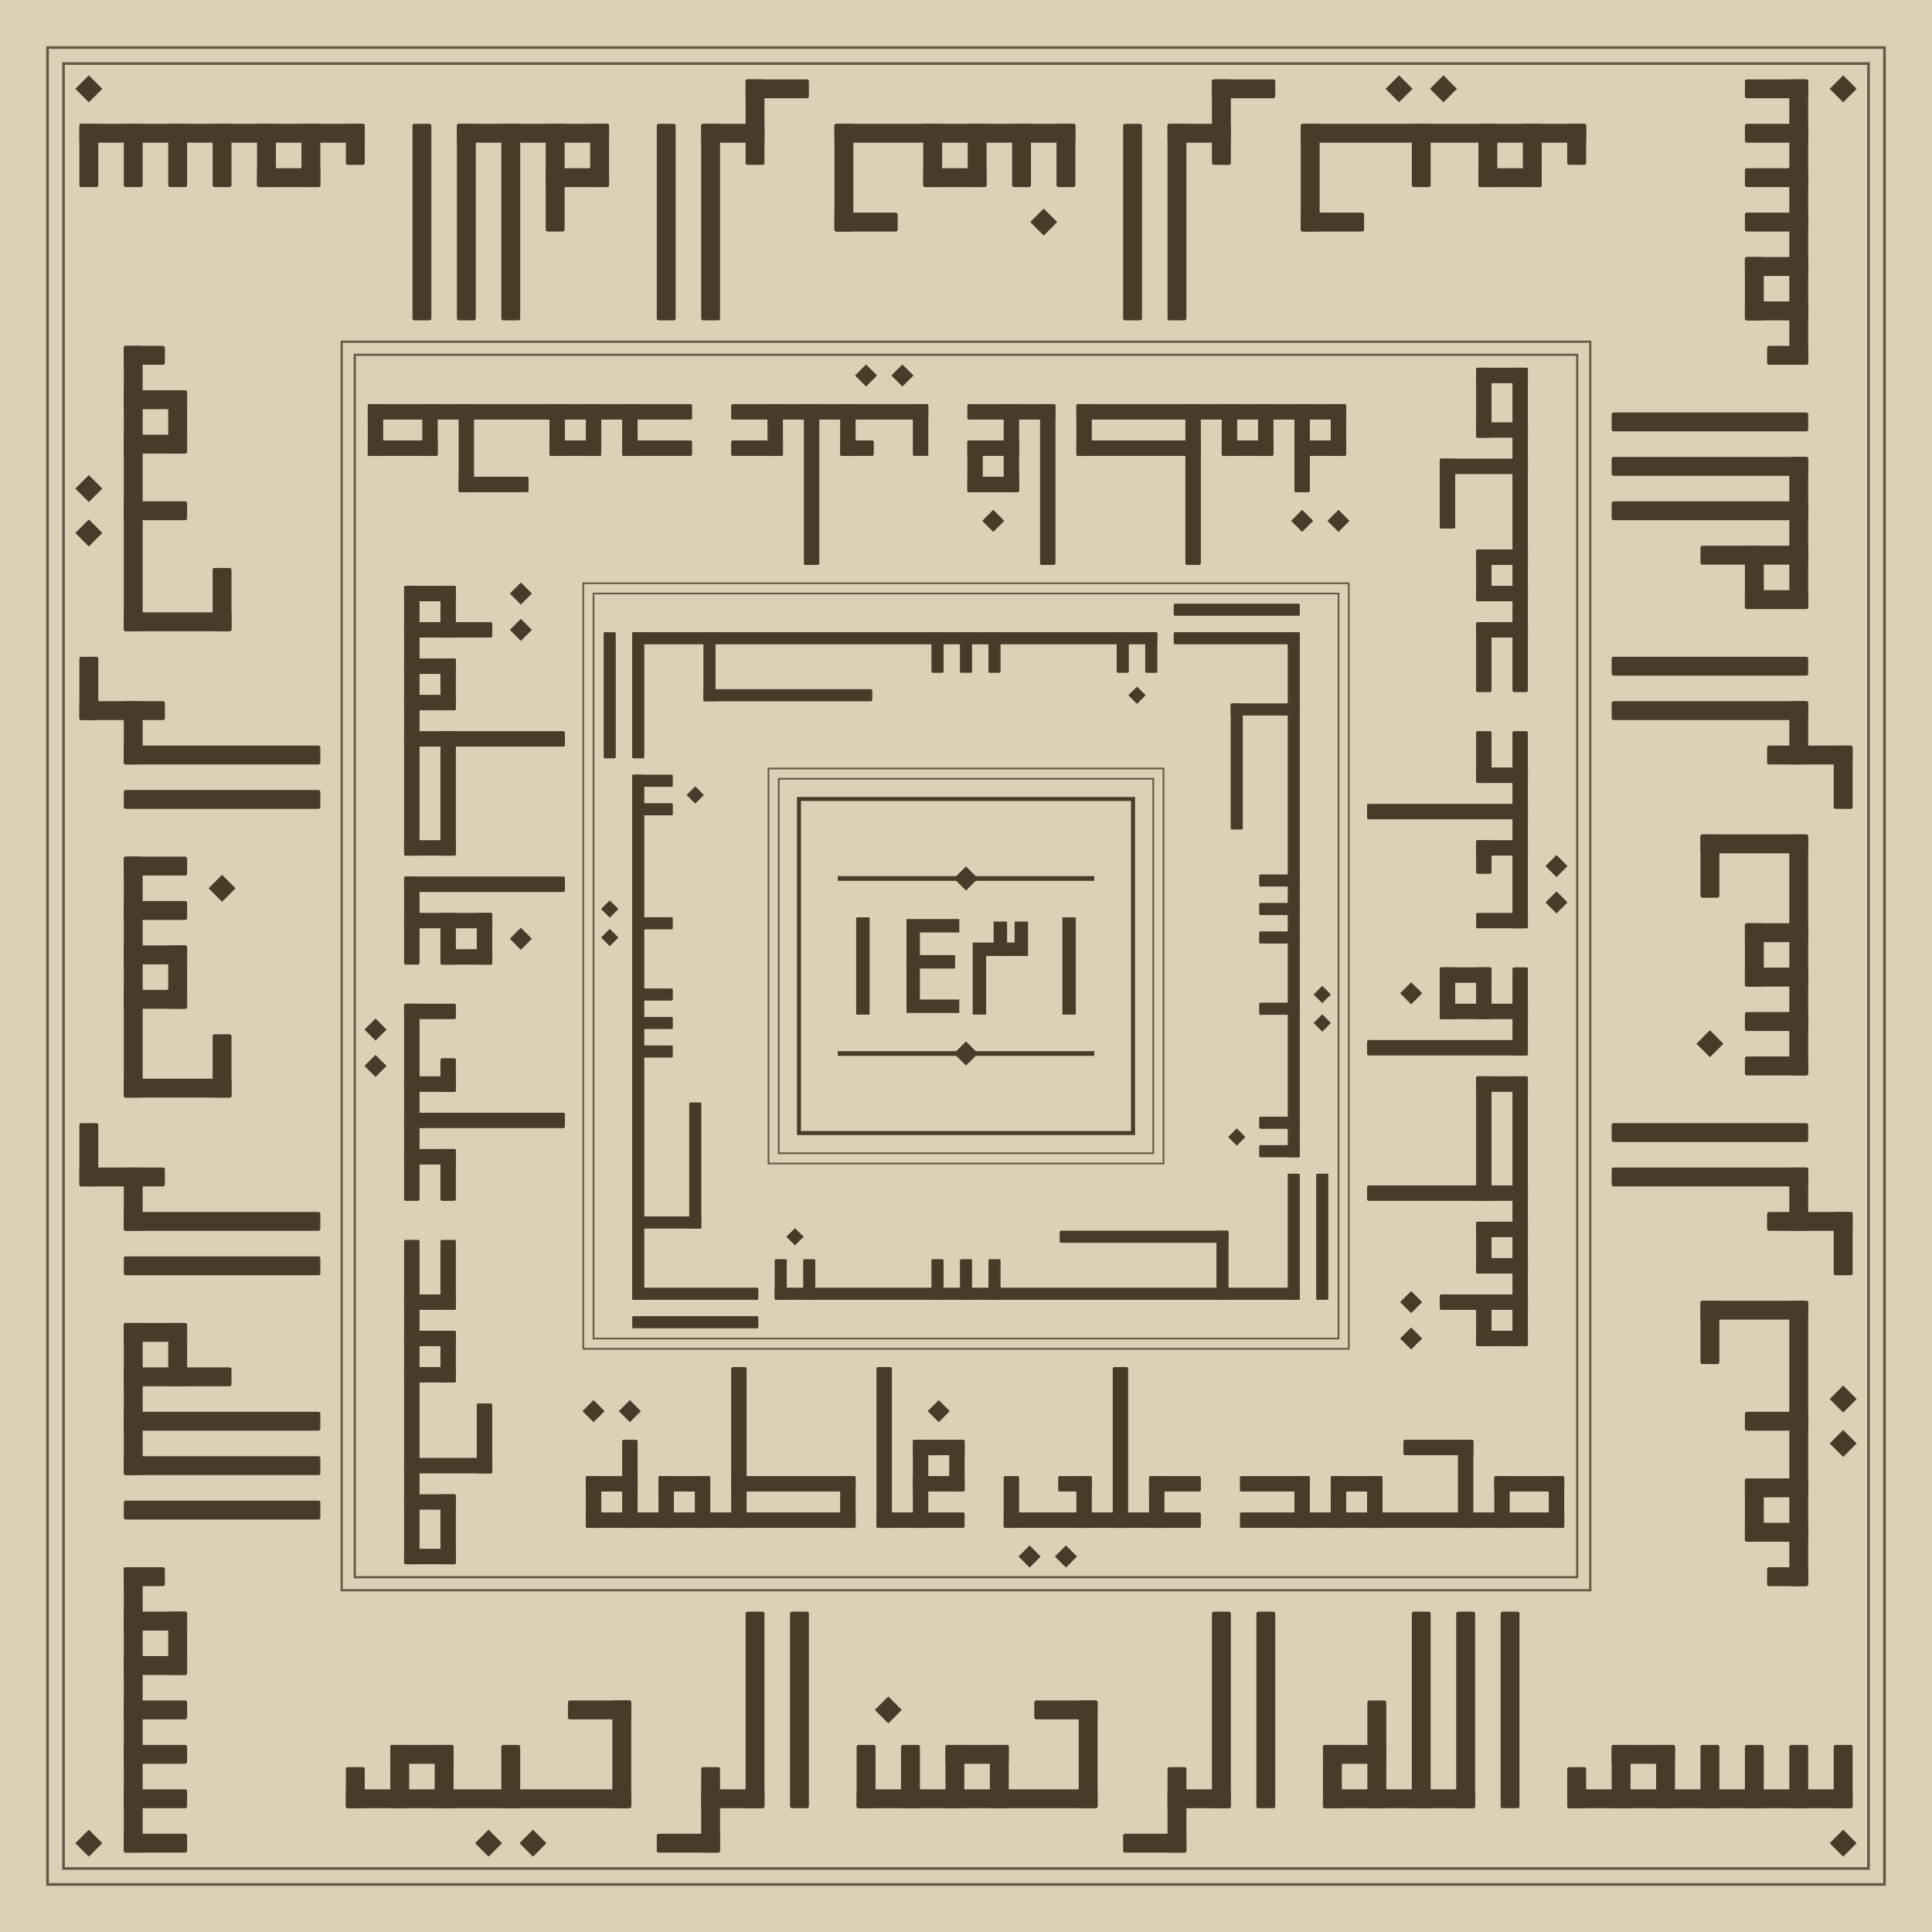
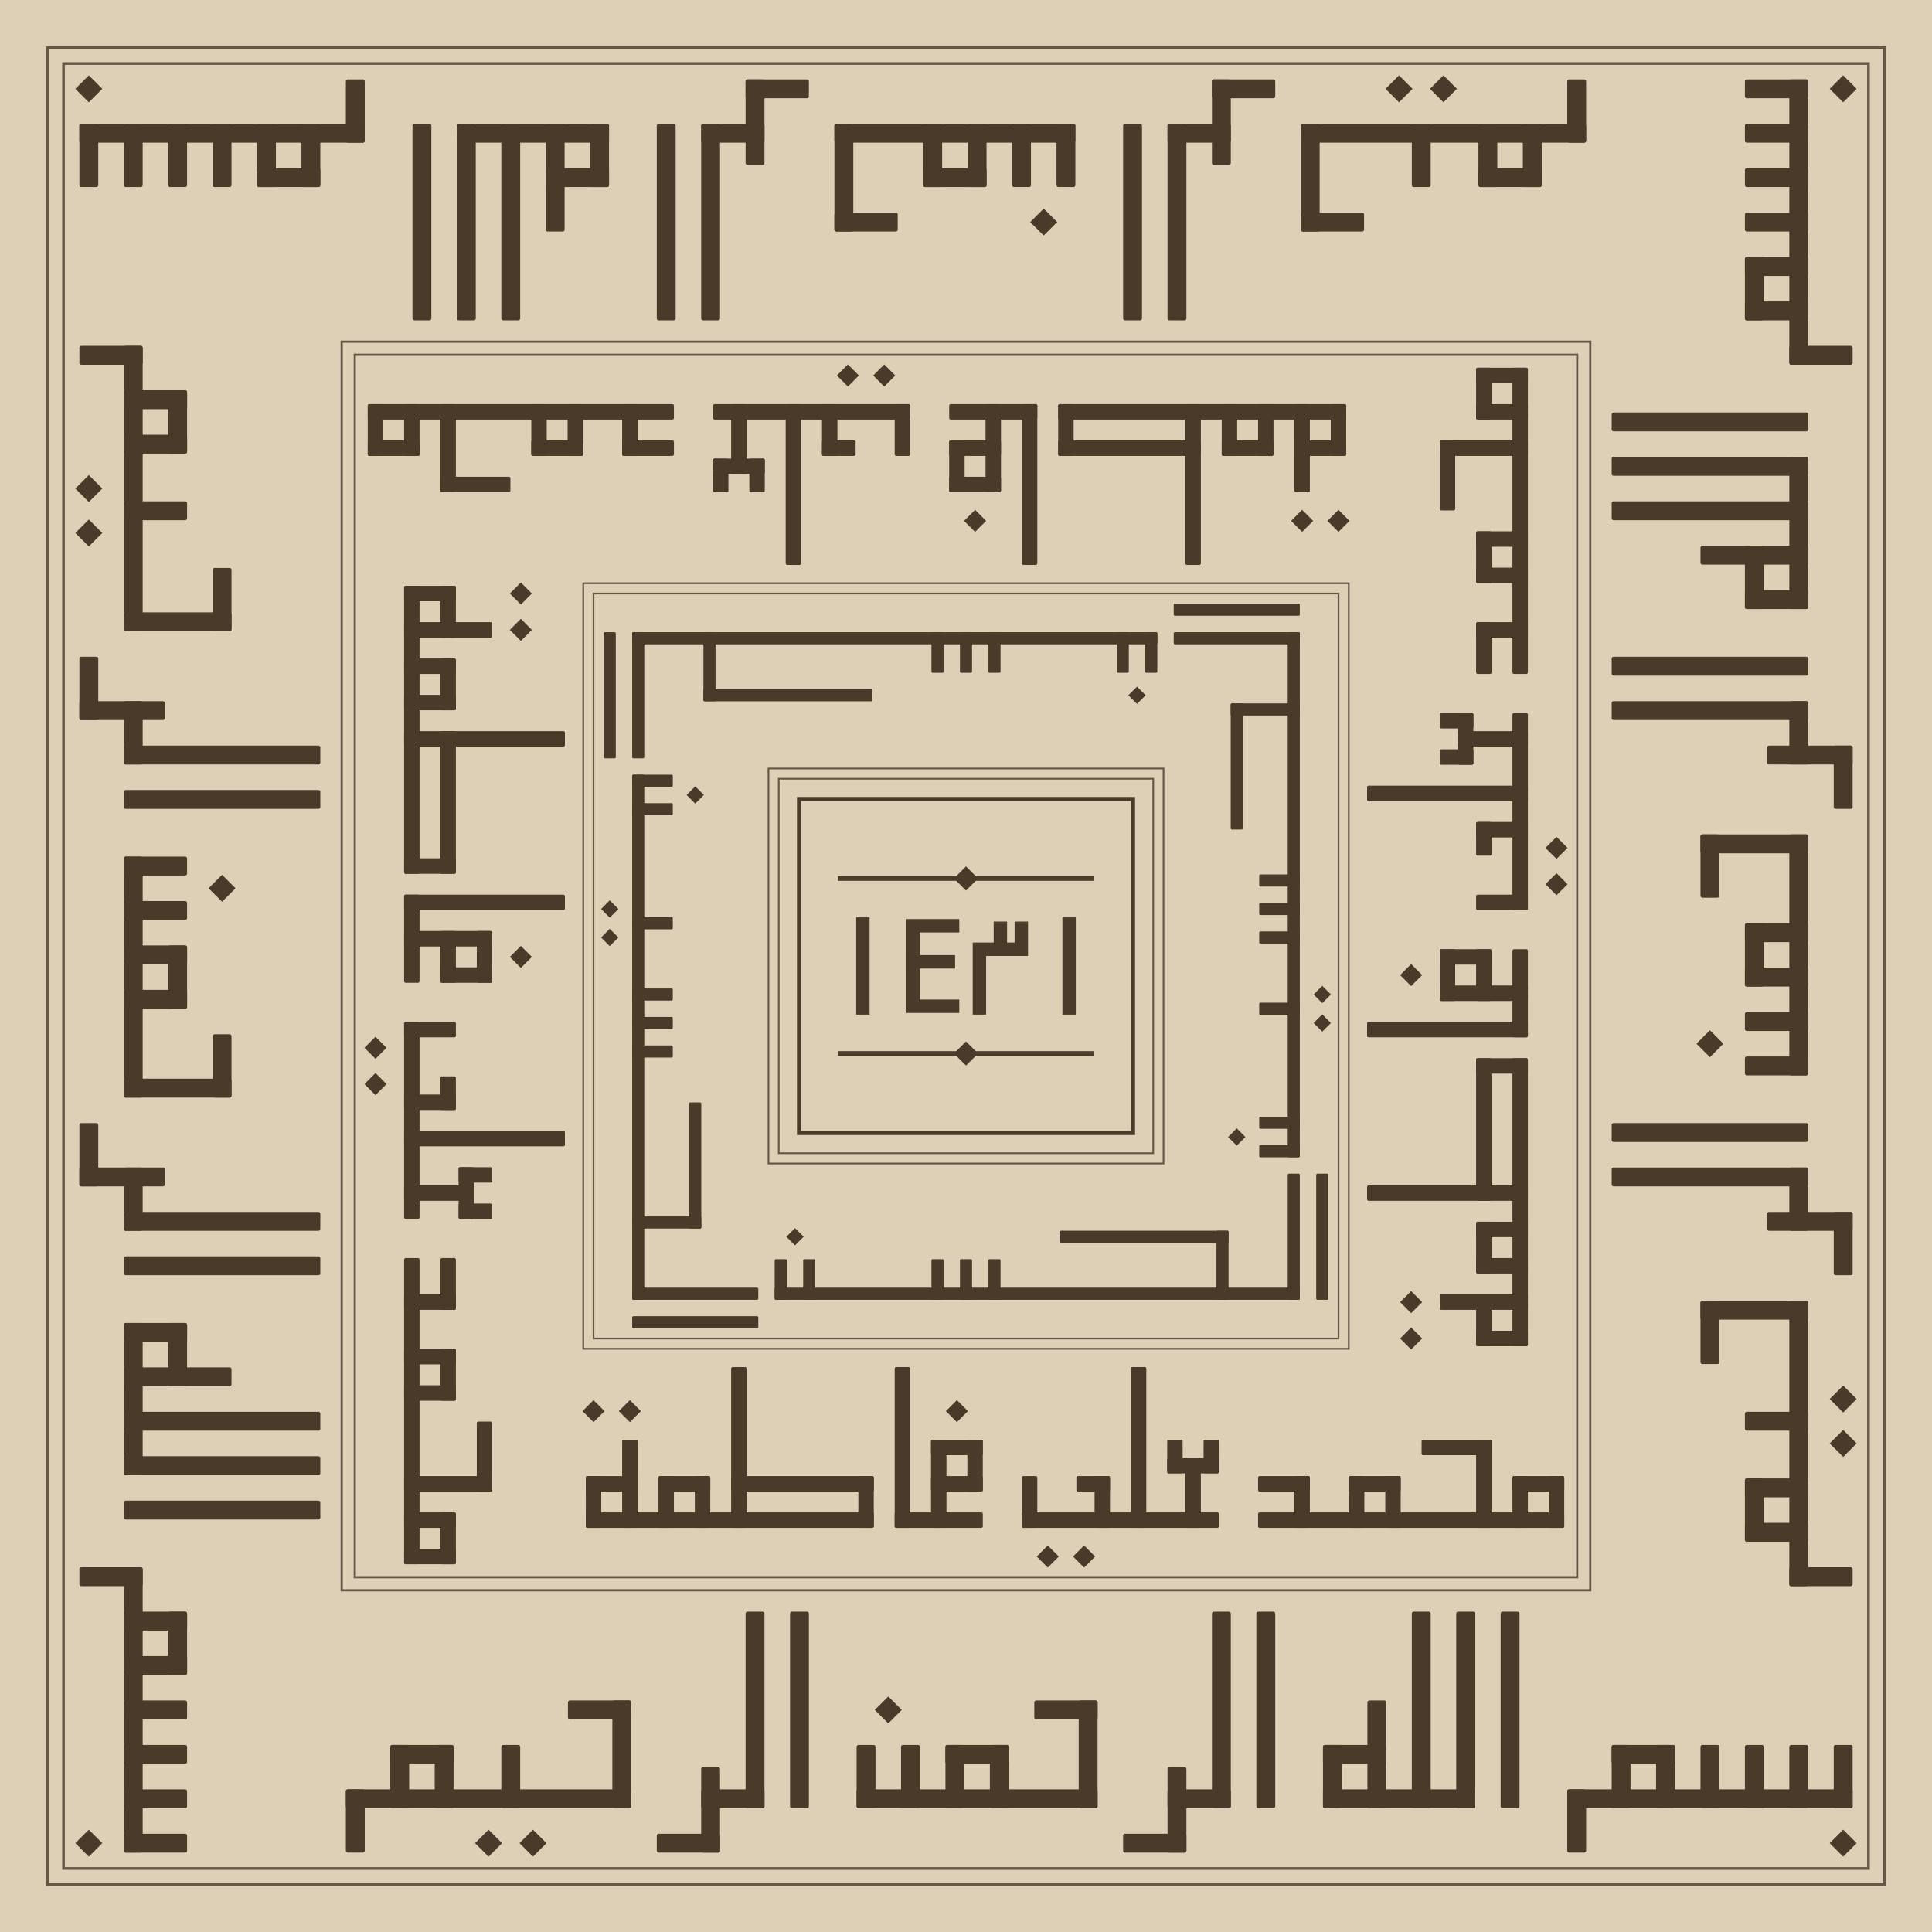
<svg xmlns="http://www.w3.org/2000/svg" viewBox="0 0 870 870" width="870" height="870" role="img" aria-label="Kufic rendering of بسم الله الرحمن الرحيم محمد علي فاطمة الحسن الحسين">
  <rect width="870" height="870" fill="#DDD0B6" />
  <rect x="359.79" y="359.79" width="150.43" height="150.43" fill="none" stroke="#4A3A2A" stroke-width="1.8" />
  <polyline points="388.57,416.13 388.57,453.87" fill="none" stroke="#4A3A2A" stroke-width="6.04" stroke-linejoin="miter" stroke-linecap="square" />
  <polyline points="428.96,416.88 411.22,416.88 411.22,433.11 427.07,433.11" fill="none" stroke="#4A3A2A" stroke-width="6.04" stroke-linejoin="miter" stroke-linecap="square" />
  <polyline points="411.22,433.11 411.22,453.12 428.96,453.12" fill="none" stroke="#4A3A2A" stroke-width="6.04" stroke-linejoin="miter" stroke-linecap="square" />
  <polyline points="441.04,453.87 441.04,427.45 450.48,427.45 450.48,418.01" fill="none" stroke="#4A3A2A" stroke-width="6.04" stroke-linejoin="miter" stroke-linecap="square" />
  <polyline points="450.48,427.45 459.91,427.45 459.91,418.01" fill="none" stroke="#4A3A2A" stroke-width="6.04" stroke-linejoin="miter" stroke-linecap="square" />
  <polyline points="481.43,416.13 481.43,453.87" fill="none" stroke="#4A3A2A" stroke-width="6.04" stroke-linejoin="miter" stroke-linecap="square" />
  <line x1="377.25" y1="395.59" x2="492.75" y2="395.59" stroke="#4A3A2A" stroke-width="2.11" />
  <path fill="#4A3A2A" d="M435 390.16L440.44 395.59L435 401.03L429.56 395.59Z" />
  <line x1="377.25" y1="474.41" x2="492.75" y2="474.41" stroke="#4A3A2A" stroke-width="2.11" />
  <path fill="#4A3A2A" d="M435 468.97L440.44 474.41L435 479.84L429.56 474.41Z" />
  <g fill="#4A3A2A">
    <rect x="335.75" y="35.75" width="28.5" height="8.5" rx="0.85" />
    <rect x="545.75" y="35.75" width="28.5" height="8.5" rx="0.85" />
    <rect x="785.75" y="35.75" width="28.5" height="8.5" rx="0.85" />
    <rect x="35.75" y="55.75" width="128.5" height="8.5" rx="0.85" />
    <rect x="205.75" y="55.75" width="68.5" height="8.5" rx="0.85" />
    <rect x="315.75" y="55.75" width="28.5" height="8.5" rx="0.85" />
    <rect x="375.75" y="55.75" width="108.5" height="8.5" rx="0.85" />
    <rect x="525.75" y="55.75" width="28.5" height="8.5" rx="0.85" />
    <rect x="585.75" y="55.75" width="128.5" height="8.5" rx="0.85" />
    <rect x="785.75" y="55.75" width="28.5" height="8.5" rx="0.85" />
    <rect x="115.75" y="75.75" width="28.5" height="8.5" rx="0.85" />
    <rect x="245.75" y="75.75" width="28.5" height="8.5" rx="0.85" />
    <rect x="415.75" y="75.75" width="28.5" height="8.5" rx="0.85" />
    <rect x="665.75" y="75.75" width="28.5" height="8.5" rx="0.85" />
    <rect x="785.75" y="75.75" width="28.5" height="8.5" rx="0.85" />
    <rect x="375.75" y="95.75" width="28.5" height="8.5" rx="0.85" />
    <rect x="585.75" y="95.75" width="28.5" height="8.5" rx="0.85" />
    <rect x="785.75" y="95.75" width="28.5" height="8.5" rx="0.85" />
    <rect x="785.75" y="115.75" width="28.5" height="8.5" rx="0.85" />
    <rect x="785.75" y="135.75" width="28.5" height="8.5" rx="0.85" />
-     <rect x="55.75" y="155.75" width="18.5" height="8.5" rx="0.85" />
-     <rect x="795.75" y="155.75" width="18.5" height="8.5" rx="0.85" />
+     <rect x="35.75" y="155.75" width="28.5" height="8.5" rx="0.85" />
+     <rect x="805.75" y="155.75" width="28.5" height="8.5" rx="0.85" />
    <rect x="55.75" y="175.75" width="28.5" height="8.5" rx="0.85" />
    <rect x="725.75" y="185.75" width="88.5" height="8.5" rx="0.85" />
    <rect x="55.75" y="195.75" width="28.5" height="8.5" rx="0.85" />
    <rect x="725.75" y="205.75" width="88.5" height="8.5" rx="0.85" />
    <rect x="55.75" y="225.75" width="28.5" height="8.5" rx="0.85" />
    <rect x="725.75" y="225.75" width="88.5" height="8.5" rx="0.85" />
    <rect x="765.75" y="245.75" width="48.5" height="8.5" rx="0.85" />
    <rect x="785.75" y="265.75" width="28.5" height="8.5" rx="0.85" />
    <rect x="55.75" y="275.75" width="48.5" height="8.5" rx="0.85" />
    <rect x="725.75" y="295.75" width="88.5" height="8.5" rx="0.85" />
    <rect x="35.75" y="315.75" width="38.5" height="8.5" rx="0.85" />
    <rect x="725.75" y="315.75" width="88.5" height="8.5" rx="0.85" />
    <rect x="55.75" y="335.75" width="88.5" height="8.5" rx="0.85" />
    <rect x="795.75" y="335.75" width="38.5" height="8.5" rx="0.85" />
    <rect x="55.75" y="355.75" width="88.5" height="8.5" rx="0.85" />
    <rect x="765.75" y="375.75" width="48.5" height="8.5" rx="0.85" />
    <rect x="55.75" y="385.75" width="28.5" height="8.5" rx="0.85" />
    <rect x="55.75" y="405.75" width="28.5" height="8.5" rx="0.85" />
    <rect x="785.75" y="415.75" width="28.5" height="8.5" rx="0.85" />
    <rect x="55.75" y="425.75" width="28.5" height="8.5" rx="0.85" />
    <rect x="785.75" y="435.75" width="28.5" height="8.5" rx="0.85" />
    <rect x="55.75" y="445.75" width="28.5" height="8.5" rx="0.85" />
    <rect x="785.75" y="455.75" width="28.5" height="8.5" rx="0.85" />
    <rect x="785.75" y="475.75" width="28.5" height="8.5" rx="0.85" />
    <rect x="55.75" y="485.75" width="48.5" height="8.5" rx="0.85" />
    <rect x="725.75" y="505.75" width="88.5" height="8.5" rx="0.85" />
    <rect x="35.75" y="525.75" width="38.5" height="8.5" rx="0.85" />
    <rect x="725.75" y="525.75" width="88.5" height="8.5" rx="0.85" />
    <rect x="55.75" y="545.75" width="88.5" height="8.5" rx="0.85" />
    <rect x="795.75" y="545.75" width="38.5" height="8.5" rx="0.85" />
    <rect x="55.75" y="565.75" width="88.5" height="8.5" rx="0.85" />
    <rect x="765.75" y="585.75" width="48.5" height="8.5" rx="0.85" />
    <rect x="55.75" y="595.75" width="28.5" height="8.5" rx="0.85" />
    <rect x="55.75" y="615.75" width="48.5" height="8.5" rx="0.85" />
    <rect x="55.75" y="635.75" width="88.5" height="8.5" rx="0.85" />
    <rect x="785.75" y="635.75" width="28.5" height="8.5" rx="0.85" />
    <rect x="55.75" y="655.75" width="88.5" height="8.5" rx="0.85" />
    <rect x="785.75" y="665.75" width="28.5" height="8.5" rx="0.85" />
    <rect x="55.75" y="675.75" width="88.5" height="8.5" rx="0.85" />
    <rect x="785.75" y="685.75" width="28.5" height="8.5" rx="0.85" />
-     <rect x="55.75" y="705.75" width="18.5" height="8.5" rx="0.85" />
-     <rect x="795.75" y="705.75" width="18.5" height="8.5" rx="0.85" />
+     <rect x="35.75" y="705.75" width="28.5" height="8.5" rx="0.85" />
+     <rect x="805.75" y="705.75" width="28.5" height="8.5" rx="0.85" />
    <rect x="55.75" y="725.75" width="28.5" height="8.5" rx="0.85" />
    <rect x="55.75" y="745.75" width="28.5" height="8.5" rx="0.85" />
    <rect x="55.75" y="765.75" width="28.5" height="8.5" rx="0.85" />
    <rect x="255.75" y="765.75" width="28.5" height="8.5" rx="0.85" />
    <rect x="465.75" y="765.75" width="28.5" height="8.5" rx="0.85" />
    <rect x="55.75" y="785.75" width="28.5" height="8.5" rx="0.85" />
    <rect x="175.75" y="785.75" width="28.5" height="8.5" rx="0.85" />
    <rect x="425.75" y="785.75" width="28.5" height="8.5" rx="0.85" />
    <rect x="595.75" y="785.75" width="28.5" height="8.5" rx="0.85" />
    <rect x="725.75" y="785.75" width="28.5" height="8.5" rx="0.85" />
    <rect x="55.75" y="805.75" width="28.5" height="8.5" rx="0.85" />
    <rect x="155.75" y="805.75" width="128.5" height="8.5" rx="0.85" />
    <rect x="315.75" y="805.75" width="28.5" height="8.5" rx="0.85" />
    <rect x="385.75" y="805.75" width="108.5" height="8.5" rx="0.85" />
    <rect x="525.75" y="805.75" width="28.5" height="8.5" rx="0.85" />
    <rect x="595.75" y="805.75" width="68.5" height="8.5" rx="0.85" />
    <rect x="705.75" y="805.75" width="128.5" height="8.5" rx="0.85" />
    <rect x="55.75" y="825.75" width="28.5" height="8.5" rx="0.85" />
    <rect x="295.75" y="825.75" width="28.5" height="8.5" rx="0.85" />
    <rect x="505.75" y="825.75" width="28.5" height="8.5" rx="0.85" />
    <rect x="35.75" y="55.75" width="8.5" height="28.5" rx="0.85" />
    <rect x="35.75" y="295.75" width="8.5" height="28.5" rx="0.85" />
    <rect x="35.75" y="505.75" width="8.5" height="28.5" rx="0.85" />
    <rect x="55.75" y="55.75" width="8.5" height="28.5" rx="0.85" />
    <rect x="55.75" y="155.75" width="8.5" height="128.5" rx="0.85" />
    <rect x="55.75" y="315.75" width="8.5" height="28.5" rx="0.85" />
    <rect x="55.75" y="385.75" width="8.5" height="108.5" rx="0.85" />
    <rect x="55.75" y="525.75" width="8.5" height="28.5" rx="0.85" />
    <rect x="55.75" y="595.75" width="8.5" height="68.5" rx="0.85" />
    <rect x="55.75" y="705.75" width="8.5" height="128.5" rx="0.85" />
    <rect x="75.75" y="55.75" width="8.5" height="28.5" rx="0.85" />
    <rect x="75.75" y="175.75" width="8.5" height="28.5" rx="0.85" />
    <rect x="75.75" y="425.75" width="8.5" height="28.5" rx="0.85" />
    <rect x="75.75" y="595.75" width="8.5" height="28.5" rx="0.85" />
    <rect x="75.75" y="725.75" width="8.5" height="28.5" rx="0.85" />
    <rect x="95.75" y="55.75" width="8.5" height="28.5" rx="0.85" />
    <rect x="95.75" y="255.75" width="8.5" height="28.5" rx="0.85" />
    <rect x="95.75" y="465.75" width="8.5" height="28.5" rx="0.85" />
    <rect x="115.75" y="55.75" width="8.5" height="28.5" rx="0.85" />
    <rect x="135.75" y="55.75" width="8.5" height="28.5" rx="0.85" />
-     <rect x="155.75" y="55.75" width="8.5" height="18.5" rx="0.85" />
-     <rect x="155.75" y="795.75" width="8.5" height="18.5" rx="0.85" />
+     <rect x="155.75" y="35.75" width="8.5" height="28.5" rx="0.85" />
+     <rect x="155.75" y="805.75" width="8.5" height="28.5" rx="0.85" />
    <rect x="175.75" y="785.75" width="8.5" height="28.5" rx="0.85" />
    <rect x="185.75" y="55.75" width="8.5" height="88.5" rx="0.85" />
    <rect x="195.75" y="785.75" width="8.5" height="28.5" rx="0.85" />
    <rect x="205.75" y="55.75" width="8.5" height="88.5" rx="0.85" />
    <rect x="225.75" y="55.75" width="8.5" height="88.5" rx="0.85" />
    <rect x="225.75" y="785.75" width="8.5" height="28.5" rx="0.85" />
    <rect x="245.75" y="55.75" width="8.5" height="48.5" rx="0.85" />
    <rect x="265.75" y="55.75" width="8.5" height="28.5" rx="0.85" />
    <rect x="275.75" y="765.75" width="8.5" height="48.5" rx="0.85" />
    <rect x="295.75" y="55.75" width="8.5" height="88.5" rx="0.85" />
    <rect x="315.75" y="55.75" width="8.5" height="88.5" rx="0.85" />
    <rect x="315.75" y="795.75" width="8.5" height="38.5" rx="0.85" />
    <rect x="335.75" y="35.75" width="8.5" height="38.5" rx="0.85" />
    <rect x="335.75" y="725.75" width="8.5" height="88.5" rx="0.85" />
    <rect x="355.75" y="725.75" width="8.5" height="88.5" rx="0.85" />
    <rect x="375.75" y="55.75" width="8.5" height="48.5" rx="0.85" />
    <rect x="385.75" y="785.75" width="8.5" height="28.5" rx="0.85" />
    <rect x="405.75" y="785.75" width="8.5" height="28.5" rx="0.85" />
    <rect x="415.75" y="55.75" width="8.5" height="28.5" rx="0.85" />
    <rect x="425.75" y="785.75" width="8.5" height="28.5" rx="0.85" />
    <rect x="435.75" y="55.75" width="8.5" height="28.5" rx="0.85" />
    <rect x="445.75" y="785.75" width="8.5" height="28.5" rx="0.85" />
    <rect x="455.75" y="55.75" width="8.5" height="28.5" rx="0.85" />
    <rect x="475.75" y="55.75" width="8.5" height="28.5" rx="0.85" />
    <rect x="485.75" y="765.75" width="8.5" height="48.5" rx="0.85" />
    <rect x="505.75" y="55.75" width="8.5" height="88.5" rx="0.85" />
    <rect x="525.75" y="55.75" width="8.5" height="88.5" rx="0.85" />
    <rect x="525.75" y="795.75" width="8.5" height="38.5" rx="0.85" />
    <rect x="545.75" y="35.75" width="8.5" height="38.5" rx="0.85" />
    <rect x="545.75" y="725.75" width="8.5" height="88.5" rx="0.85" />
    <rect x="565.75" y="725.75" width="8.5" height="88.5" rx="0.85" />
    <rect x="585.75" y="55.75" width="8.5" height="48.5" rx="0.85" />
    <rect x="595.75" y="785.75" width="8.5" height="28.5" rx="0.85" />
    <rect x="615.75" y="765.75" width="8.5" height="48.5" rx="0.85" />
    <rect x="635.75" y="55.75" width="8.5" height="28.5" rx="0.85" />
    <rect x="635.75" y="725.75" width="8.5" height="88.5" rx="0.85" />
    <rect x="655.75" y="725.75" width="8.5" height="88.5" rx="0.85" />
    <rect x="665.75" y="55.75" width="8.5" height="28.5" rx="0.85" />
    <rect x="675.75" y="725.75" width="8.5" height="88.5" rx="0.85" />
    <rect x="685.75" y="55.75" width="8.5" height="28.5" rx="0.85" />
-     <rect x="705.75" y="55.75" width="8.5" height="18.5" rx="0.85" />
-     <rect x="705.75" y="795.75" width="8.5" height="18.5" rx="0.85" />
+     <rect x="705.75" y="35.75" width="8.5" height="28.5" rx="0.85" />
+     <rect x="705.75" y="805.75" width="8.5" height="28.5" rx="0.85" />
    <rect x="725.75" y="785.75" width="8.5" height="28.5" rx="0.85" />
    <rect x="745.75" y="785.75" width="8.5" height="28.5" rx="0.85" />
    <rect x="765.75" y="375.75" width="8.5" height="28.5" rx="0.85" />
    <rect x="765.75" y="585.75" width="8.5" height="28.5" rx="0.85" />
    <rect x="765.75" y="785.75" width="8.5" height="28.5" rx="0.85" />
    <rect x="785.75" y="115.75" width="8.5" height="28.5" rx="0.85" />
    <rect x="785.75" y="245.75" width="8.5" height="28.5" rx="0.85" />
    <rect x="785.75" y="415.75" width="8.5" height="28.5" rx="0.85" />
    <rect x="785.75" y="665.75" width="8.5" height="28.5" rx="0.85" />
    <rect x="785.75" y="785.75" width="8.5" height="28.5" rx="0.85" />
    <rect x="805.75" y="35.75" width="8.5" height="128.5" rx="0.85" />
    <rect x="805.75" y="205.75" width="8.5" height="68.5" rx="0.85" />
    <rect x="805.75" y="315.75" width="8.5" height="28.5" rx="0.85" />
    <rect x="805.75" y="375.75" width="8.5" height="108.5" rx="0.85" />
    <rect x="805.75" y="525.75" width="8.5" height="28.5" rx="0.85" />
    <rect x="805.75" y="585.75" width="8.5" height="128.5" rx="0.85" />
    <rect x="805.75" y="785.75" width="8.5" height="28.5" rx="0.85" />
    <rect x="825.75" y="335.75" width="8.5" height="28.5" rx="0.85" />
    <rect x="825.75" y="545.75" width="8.5" height="28.5" rx="0.85" />
    <rect x="825.75" y="785.75" width="8.5" height="28.5" rx="0.85" />
    <path d="M40 33.93L46.07 40L40 46.07L33.93 40Z" />
    <path d="M630 33.93L636.07 40L630 46.07L623.93 40Z" />
    <path d="M650 33.93L656.07 40L650 46.07L643.93 40Z" />
    <path d="M830 33.93L836.07 40L830 46.07L823.93 40Z" />
    <path d="M470 93.93L476.07 100L470 106.07L463.93 100Z" />
    <path d="M40 213.93L46.07 220L40 226.07L33.93 220Z" />
    <path d="M40 233.93L46.07 240L40 246.07L33.93 240Z" />
    <path d="M100 393.93L106.07 400L100 406.07L93.93 400Z" />
    <path d="M770 463.93L776.07 470L770 476.07L763.93 470Z" />
    <path d="M830 623.93L836.07 630L830 636.07L823.93 630Z" />
    <path d="M830 643.93L836.07 650L830 656.07L823.93 650Z" />
    <path d="M400 763.93L406.07 770L400 776.07L393.93 770Z" />
    <path d="M40 823.93L46.07 830L40 836.07L33.93 830Z" />
    <path d="M220 823.93L226.07 830L220 836.07L213.93 830Z" />
    <path d="M240 823.93L246.07 830L240 836.07L233.93 830Z" />
    <path d="M830 823.93L836.07 830L830 836.07L823.93 830Z" />
    <rect x="664.7" y="165.61" width="23.32" height="6.95" rx="0.7" />
-     <rect x="165.61" y="181.98" width="146.05" height="6.95" rx="0.7" />
-     <rect x="329.25" y="181.98" width="88.77" height="6.95" rx="0.7" />
-     <rect x="435.61" y="181.98" width="39.68" height="6.95" rx="0.7" />
-     <rect x="484.7" y="181.98" width="121.5" height="6.95" rx="0.7" />
-     <rect x="664.7" y="190.16" width="23.32" height="6.95" rx="0.7" />
-     <rect x="165.61" y="198.34" width="31.5" height="6.95" rx="0.7" />
-     <rect x="247.43" y="198.34" width="23.32" height="6.95" rx="0.7" />
-     <rect x="280.16" y="198.34" width="31.5" height="6.95" rx="0.7" />
-     <rect x="329.25" y="198.34" width="23.32" height="6.95" rx="0.7" />
-     <rect x="378.34" y="198.34" width="15.14" height="6.95" rx="0.7" />
-     <rect x="435.61" y="198.34" width="23.32" height="6.95" rx="0.7" />
-     <rect x="484.7" y="198.34" width="56.05" height="6.95" rx="0.7" />
+     <rect x="165.61" y="181.98" width="137.86" height="6.95" rx="0.7" />
+     <rect x="321.07" y="181.98" width="88.77" height="6.95" rx="0.7" />
+     <rect x="427.43" y="181.98" width="39.68" height="6.95" rx="0.7" />
+     <rect x="476.52" y="181.98" width="129.68" height="6.95" rx="0.7" />
+     <rect x="664.7" y="181.98" width="23.32" height="6.95" rx="0.7" />
+     <rect x="165.61" y="198.34" width="23.32" height="6.95" rx="0.7" />
+     <rect x="239.25" y="198.34" width="23.32" height="6.95" rx="0.7" />
+     <rect x="280.16" y="198.34" width="23.32" height="6.95" rx="0.7" />
+     <rect x="370.16" y="198.34" width="15.14" height="6.95" rx="0.7" />
+     <rect x="427.43" y="198.34" width="23.32" height="6.95" rx="0.7" />
+     <rect x="476.52" y="198.34" width="64.23" height="6.95" rx="0.7" />
    <rect x="550.16" y="198.34" width="23.32" height="6.95" rx="0.7" />
    <rect x="582.89" y="198.34" width="23.32" height="6.95" rx="0.7" />
-     <rect x="648.34" y="206.52" width="39.68" height="6.95" rx="0.7" />
-     <rect x="206.52" y="214.7" width="31.5" height="6.95" rx="0.7" />
-     <rect x="435.61" y="214.7" width="23.32" height="6.95" rx="0.7" />
-     <rect x="664.7" y="247.43" width="23.32" height="6.95" rx="0.7" />
+     <rect x="648.34" y="198.34" width="39.68" height="6.95" rx="0.7" />
+     <rect x="321.07" y="206.52" width="23.32" height="6.95" rx="0.7" />
+     <rect x="198.34" y="214.7" width="31.5" height="6.95" rx="0.7" />
+     <rect x="427.43" y="214.7" width="23.32" height="6.95" rx="0.7" />
+     <rect x="664.7" y="239.25" width="23.32" height="6.95" rx="0.7" />
+     <rect x="664.7" y="255.61" width="23.32" height="6.95" rx="0.7" />
    <rect x="181.98" y="263.8" width="23.32" height="6.95" rx="0.7" />
-     <rect x="664.7" y="263.8" width="23.32" height="6.95" rx="0.7" />
    <rect x="181.98" y="280.16" width="39.68" height="6.95" rx="0.7" />
    <rect x="664.7" y="280.16" width="23.32" height="6.95" rx="0.7" />
    <rect x="181.98" y="296.52" width="23.32" height="6.95" rx="0.7" />
    <rect x="181.98" y="312.89" width="23.32" height="6.95" rx="0.7" />
+     <rect x="648.34" y="321.07" width="15.14" height="6.95" rx="0.7" />
    <rect x="181.98" y="329.25" width="72.41" height="6.95" rx="0.7" />
-     <rect x="664.7" y="345.61" width="23.32" height="6.95" rx="0.7" />
-     <rect x="615.61" y="361.98" width="72.41" height="6.95" rx="0.7" />
-     <rect x="181.98" y="378.34" width="23.32" height="6.95" rx="0.7" />
-     <rect x="664.7" y="378.34" width="23.32" height="6.95" rx="0.7" />
-     <rect x="181.98" y="394.7" width="72.41" height="6.95" rx="0.7" />
-     <rect x="181.98" y="411.07" width="39.68" height="6.95" rx="0.7" />
-     <rect x="664.7" y="411.07" width="23.32" height="6.95" rx="0.7" />
-     <rect x="198.34" y="427.43" width="23.32" height="6.95" rx="0.7" />
-     <rect x="648.34" y="435.61" width="23.32" height="6.95" rx="0.7" />
-     <rect x="181.98" y="451.98" width="23.32" height="6.95" rx="0.7" />
-     <rect x="648.34" y="451.98" width="39.68" height="6.95" rx="0.7" />
-     <rect x="615.61" y="468.34" width="72.41" height="6.95" rx="0.7" />
-     <rect x="181.98" y="484.7" width="23.32" height="6.95" rx="0.7" />
-     <rect x="664.7" y="484.7" width="23.32" height="6.95" rx="0.7" />
-     <rect x="181.98" y="501.07" width="72.41" height="6.95" rx="0.7" />
-     <rect x="181.98" y="517.43" width="23.32" height="6.95" rx="0.7" />
+     <rect x="656.52" y="329.25" width="31.5" height="6.95" rx="0.7" />
+     <rect x="648.34" y="337.43" width="15.14" height="6.95" rx="0.7" />
+     <rect x="615.61" y="353.8" width="72.41" height="6.95" rx="0.7" />
+     <rect x="664.7" y="370.16" width="23.32" height="6.95" rx="0.7" />
+     <rect x="181.98" y="386.52" width="23.32" height="6.95" rx="0.7" />
+     <rect x="181.98" y="402.89" width="72.41" height="6.95" rx="0.7" />
+     <rect x="664.7" y="402.89" width="23.32" height="6.95" rx="0.7" />
+     <rect x="181.98" y="419.25" width="39.68" height="6.95" rx="0.7" />
+     <rect x="648.34" y="427.43" width="23.32" height="6.95" rx="0.7" />
+     <rect x="198.34" y="435.61" width="23.32" height="6.95" rx="0.7" />
+     <rect x="648.34" y="443.8" width="39.68" height="6.95" rx="0.7" />
+     <rect x="181.98" y="460.16" width="23.32" height="6.95" rx="0.7" />
+     <rect x="615.61" y="460.16" width="72.41" height="6.95" rx="0.7" />
+     <rect x="664.7" y="476.52" width="23.32" height="6.95" rx="0.7" />
+     <rect x="181.98" y="492.89" width="23.32" height="6.95" rx="0.7" />
+     <rect x="181.98" y="509.25" width="72.41" height="6.95" rx="0.7" />
+     <rect x="206.52" y="525.61" width="15.14" height="6.95" rx="0.7" />
+     <rect x="181.98" y="533.8" width="31.5" height="6.95" rx="0.7" />
    <rect x="615.61" y="533.8" width="72.41" height="6.95" rx="0.7" />
+     <rect x="206.52" y="541.98" width="15.14" height="6.95" rx="0.7" />
    <rect x="664.7" y="550.16" width="23.32" height="6.95" rx="0.7" />
    <rect x="664.7" y="566.52" width="23.32" height="6.95" rx="0.7" />
    <rect x="181.98" y="582.89" width="23.32" height="6.95" rx="0.7" />
    <rect x="648.34" y="582.89" width="39.68" height="6.95" rx="0.7" />
-     <rect x="181.98" y="599.25" width="23.32" height="6.95" rx="0.7" />
    <rect x="664.7" y="599.25" width="23.32" height="6.95" rx="0.7" />
-     <rect x="181.98" y="615.61" width="23.32" height="6.95" rx="0.7" />
-     <rect x="411.07" y="648.34" width="23.32" height="6.95" rx="0.7" />
-     <rect x="631.98" y="648.34" width="31.5" height="6.95" rx="0.7" />
-     <rect x="181.98" y="656.52" width="39.68" height="6.95" rx="0.7" />
+     <rect x="181.98" y="607.43" width="23.32" height="6.95" rx="0.7" />
+     <rect x="181.98" y="623.8" width="23.32" height="6.95" rx="0.7" />
+     <rect x="419.25" y="648.34" width="23.32" height="6.95" rx="0.7" />
+     <rect x="640.16" y="648.34" width="31.5" height="6.95" rx="0.7" />
+     <rect x="525.61" y="656.52" width="23.32" height="6.95" rx="0.7" />
+     <rect x="181.98" y="664.7" width="39.68" height="6.95" rx="0.7" />
    <rect x="263.8" y="664.7" width="23.32" height="6.95" rx="0.7" />
    <rect x="296.52" y="664.7" width="23.32" height="6.95" rx="0.7" />
-     <rect x="329.25" y="664.7" width="56.05" height="6.95" rx="0.7" />
-     <rect x="411.07" y="664.7" width="23.32" height="6.95" rx="0.7" />
-     <rect x="476.52" y="664.7" width="15.14" height="6.95" rx="0.7" />
-     <rect x="517.43" y="664.7" width="23.32" height="6.95" rx="0.7" />
-     <rect x="558.34" y="664.7" width="31.5" height="6.95" rx="0.7" />
-     <rect x="599.25" y="664.7" width="23.32" height="6.95" rx="0.7" />
-     <rect x="672.89" y="664.7" width="31.5" height="6.95" rx="0.7" />
-     <rect x="181.98" y="672.89" width="23.32" height="6.95" rx="0.7" />
-     <rect x="263.8" y="681.07" width="121.5" height="6.95" rx="0.7" />
-     <rect x="394.7" y="681.07" width="39.68" height="6.95" rx="0.7" />
-     <rect x="451.98" y="681.07" width="88.77" height="6.95" rx="0.7" />
-     <rect x="558.34" y="681.07" width="146.05" height="6.95" rx="0.7" />
+     <rect x="329.25" y="664.7" width="64.23" height="6.95" rx="0.7" />
+     <rect x="419.25" y="664.7" width="23.32" height="6.95" rx="0.7" />
+     <rect x="484.7" y="664.7" width="15.14" height="6.95" rx="0.7" />
+     <rect x="566.52" y="664.7" width="23.32" height="6.95" rx="0.7" />
+     <rect x="607.43" y="664.7" width="23.32" height="6.95" rx="0.7" />
+     <rect x="681.07" y="664.7" width="23.32" height="6.95" rx="0.7" />
+     <rect x="181.98" y="681.07" width="23.32" height="6.95" rx="0.7" />
+     <rect x="263.8" y="681.07" width="129.68" height="6.95" rx="0.7" />
+     <rect x="402.89" y="681.07" width="39.68" height="6.95" rx="0.7" />
+     <rect x="460.16" y="681.07" width="88.77" height="6.95" rx="0.7" />
+     <rect x="566.52" y="681.07" width="137.86" height="6.95" rx="0.7" />
    <rect x="181.98" y="697.43" width="23.32" height="6.95" rx="0.7" />
    <rect x="165.61" y="181.98" width="6.95" height="23.32" rx="0.7" />
-     <rect x="181.98" y="263.8" width="6.95" height="121.5" rx="0.7" />
-     <rect x="181.98" y="394.7" width="6.95" height="39.68" rx="0.7" />
-     <rect x="181.98" y="451.98" width="6.95" height="88.77" rx="0.7" />
-     <rect x="181.98" y="558.34" width="6.95" height="146.05" rx="0.7" />
-     <rect x="190.16" y="181.98" width="6.95" height="23.32" rx="0.7" />
+     <rect x="181.98" y="181.98" width="6.95" height="23.32" rx="0.7" />
+     <rect x="181.98" y="263.8" width="6.95" height="129.68" rx="0.7" />
+     <rect x="181.98" y="402.89" width="6.95" height="39.68" rx="0.7" />
+     <rect x="181.98" y="460.16" width="6.95" height="88.77" rx="0.7" />
+     <rect x="181.98" y="566.52" width="6.95" height="137.86" rx="0.7" />
+     <rect x="198.34" y="181.98" width="6.95" height="39.68" rx="0.7" />
    <rect x="198.34" y="263.8" width="6.95" height="23.32" rx="0.7" />
    <rect x="198.34" y="296.52" width="6.95" height="23.32" rx="0.7" />
-     <rect x="198.34" y="329.25" width="6.95" height="56.05" rx="0.7" />
-     <rect x="198.34" y="411.07" width="6.95" height="23.32" rx="0.7" />
-     <rect x="198.34" y="476.52" width="6.95" height="15.14" rx="0.7" />
-     <rect x="198.34" y="517.43" width="6.95" height="23.32" rx="0.7" />
-     <rect x="198.34" y="558.34" width="6.95" height="31.5" rx="0.7" />
-     <rect x="198.34" y="599.25" width="6.95" height="23.32" rx="0.7" />
-     <rect x="198.34" y="672.89" width="6.95" height="31.5" rx="0.7" />
-     <rect x="206.52" y="181.98" width="6.95" height="39.68" rx="0.7" />
-     <rect x="214.7" y="411.07" width="6.95" height="23.32" rx="0.7" />
-     <rect x="214.7" y="631.98" width="6.95" height="31.5" rx="0.7" />
-     <rect x="247.43" y="181.98" width="6.95" height="23.32" rx="0.7" />
-     <rect x="263.8" y="181.98" width="6.95" height="23.32" rx="0.7" />
+     <rect x="198.34" y="329.25" width="6.95" height="64.23" rx="0.7" />
+     <rect x="198.34" y="419.25" width="6.95" height="23.32" rx="0.7" />
+     <rect x="198.34" y="484.7" width="6.95" height="15.14" rx="0.7" />
+     <rect x="198.34" y="566.52" width="6.95" height="23.32" rx="0.7" />
+     <rect x="198.34" y="607.43" width="6.95" height="23.32" rx="0.7" />
+     <rect x="198.34" y="681.07" width="6.95" height="23.32" rx="0.7" />
+     <rect x="206.52" y="525.61" width="6.95" height="23.32" rx="0.7" />
+     <rect x="214.7" y="419.25" width="6.95" height="23.32" rx="0.7" />
+     <rect x="214.7" y="640.16" width="6.95" height="31.5" rx="0.7" />
+     <rect x="239.25" y="181.98" width="6.95" height="23.32" rx="0.7" />
+     <rect x="255.61" y="181.98" width="6.95" height="23.32" rx="0.7" />
    <rect x="263.8" y="664.7" width="6.95" height="23.32" rx="0.7" />
    <rect x="280.16" y="181.98" width="6.95" height="23.32" rx="0.7" />
    <rect x="280.16" y="648.34" width="6.95" height="39.68" rx="0.7" />
    <rect x="296.52" y="664.7" width="6.95" height="23.32" rx="0.7" />
    <rect x="312.89" y="664.7" width="6.95" height="23.32" rx="0.7" />
+     <rect x="321.07" y="206.52" width="6.95" height="15.14" rx="0.7" />
+     <rect x="329.25" y="181.98" width="6.95" height="31.5" rx="0.7" />
    <rect x="329.25" y="615.61" width="6.95" height="72.41" rx="0.7" />
-     <rect x="345.61" y="181.98" width="6.95" height="23.32" rx="0.7" />
-     <rect x="361.98" y="181.98" width="6.95" height="72.41" rx="0.7" />
-     <rect x="378.34" y="181.98" width="6.95" height="23.32" rx="0.7" />
-     <rect x="378.34" y="664.7" width="6.95" height="23.32" rx="0.7" />
-     <rect x="394.7" y="615.61" width="6.95" height="72.41" rx="0.7" />
-     <rect x="411.07" y="181.98" width="6.95" height="23.32" rx="0.7" />
-     <rect x="411.07" y="648.34" width="6.95" height="39.68" rx="0.7" />
-     <rect x="427.43" y="648.34" width="6.95" height="23.32" rx="0.7" />
-     <rect x="435.61" y="198.34" width="6.95" height="23.32" rx="0.7" />
-     <rect x="451.98" y="181.98" width="6.95" height="39.68" rx="0.7" />
-     <rect x="451.98" y="664.7" width="6.95" height="23.32" rx="0.7" />
-     <rect x="468.34" y="181.98" width="6.95" height="72.41" rx="0.7" />
-     <rect x="484.7" y="181.98" width="6.95" height="23.32" rx="0.7" />
-     <rect x="484.7" y="664.7" width="6.95" height="23.32" rx="0.7" />
-     <rect x="501.07" y="615.61" width="6.95" height="72.41" rx="0.7" />
-     <rect x="517.43" y="664.7" width="6.95" height="23.32" rx="0.7" />
+     <rect x="337.43" y="206.52" width="6.95" height="15.14" rx="0.7" />
+     <rect x="353.8" y="181.98" width="6.95" height="72.41" rx="0.7" />
+     <rect x="370.16" y="181.98" width="6.95" height="23.32" rx="0.7" />
+     <rect x="386.52" y="664.7" width="6.95" height="23.32" rx="0.7" />
+     <rect x="402.89" y="181.98" width="6.95" height="23.32" rx="0.7" />
+     <rect x="402.89" y="615.61" width="6.95" height="72.41" rx="0.7" />
+     <rect x="419.25" y="648.34" width="6.95" height="39.68" rx="0.7" />
+     <rect x="427.43" y="198.34" width="6.95" height="23.32" rx="0.7" />
+     <rect x="435.61" y="648.34" width="6.95" height="23.32" rx="0.7" />
+     <rect x="443.8" y="181.98" width="6.95" height="39.68" rx="0.7" />
+     <rect x="460.16" y="181.98" width="6.95" height="72.41" rx="0.7" />
+     <rect x="460.16" y="664.7" width="6.95" height="23.32" rx="0.7" />
+     <rect x="476.52" y="181.98" width="6.95" height="23.32" rx="0.7" />
+     <rect x="492.89" y="664.7" width="6.95" height="23.32" rx="0.7" />
+     <rect x="509.25" y="615.61" width="6.95" height="72.41" rx="0.7" />
+     <rect x="525.61" y="648.34" width="6.95" height="15.14" rx="0.7" />
    <rect x="533.8" y="181.98" width="6.95" height="72.41" rx="0.7" />
+     <rect x="533.8" y="656.52" width="6.95" height="31.5" rx="0.7" />
+     <rect x="541.98" y="648.34" width="6.95" height="15.14" rx="0.7" />
    <rect x="550.16" y="181.98" width="6.95" height="23.32" rx="0.7" />
    <rect x="566.52" y="181.98" width="6.95" height="23.32" rx="0.7" />
    <rect x="582.89" y="181.98" width="6.95" height="39.68" rx="0.7" />
    <rect x="582.89" y="664.7" width="6.95" height="23.32" rx="0.7" />
    <rect x="599.25" y="181.98" width="6.95" height="23.32" rx="0.7" />
-     <rect x="599.25" y="664.7" width="6.95" height="23.32" rx="0.7" />
-     <rect x="615.61" y="664.7" width="6.95" height="23.32" rx="0.7" />
-     <rect x="648.34" y="206.52" width="6.95" height="31.5" rx="0.7" />
-     <rect x="648.34" y="435.61" width="6.95" height="23.32" rx="0.7" />
-     <rect x="656.52" y="648.34" width="6.95" height="39.68" rx="0.7" />
-     <rect x="664.7" y="165.61" width="6.95" height="31.5" rx="0.7" />
-     <rect x="664.7" y="247.43" width="6.95" height="23.32" rx="0.7" />
-     <rect x="664.7" y="280.16" width="6.95" height="31.5" rx="0.7" />
-     <rect x="664.7" y="329.25" width="6.95" height="23.32" rx="0.7" />
-     <rect x="664.7" y="378.34" width="6.95" height="15.14" rx="0.7" />
-     <rect x="664.7" y="435.61" width="6.95" height="23.32" rx="0.7" />
-     <rect x="664.7" y="484.7" width="6.95" height="56.05" rx="0.7" />
+     <rect x="607.43" y="664.7" width="6.95" height="23.32" rx="0.7" />
+     <rect x="623.8" y="664.7" width="6.95" height="23.32" rx="0.7" />
+     <rect x="648.34" y="198.34" width="6.95" height="31.5" rx="0.7" />
+     <rect x="648.34" y="427.43" width="6.95" height="23.32" rx="0.7" />
+     <rect x="656.52" y="321.07" width="6.95" height="23.32" rx="0.7" />
+     <rect x="664.7" y="165.61" width="6.95" height="23.32" rx="0.7" />
+     <rect x="664.7" y="239.25" width="6.95" height="23.32" rx="0.7" />
+     <rect x="664.7" y="280.16" width="6.95" height="23.32" rx="0.7" />
+     <rect x="664.7" y="370.16" width="6.95" height="15.14" rx="0.7" />
+     <rect x="664.7" y="427.43" width="6.95" height="23.32" rx="0.7" />
+     <rect x="664.7" y="476.52" width="6.95" height="64.23" rx="0.7" />
    <rect x="664.7" y="550.16" width="6.95" height="23.32" rx="0.7" />
    <rect x="664.7" y="582.89" width="6.95" height="23.32" rx="0.7" />
-     <rect x="672.89" y="664.7" width="6.95" height="23.32" rx="0.7" />
-     <rect x="681.07" y="165.61" width="6.95" height="146.05" rx="0.7" />
-     <rect x="681.07" y="329.25" width="6.95" height="88.77" rx="0.7" />
-     <rect x="681.07" y="435.61" width="6.95" height="39.68" rx="0.7" />
-     <rect x="681.07" y="484.7" width="6.95" height="121.5" rx="0.7" />
+     <rect x="664.7" y="648.34" width="6.95" height="39.68" rx="0.7" />
+     <rect x="681.07" y="165.61" width="6.95" height="137.86" rx="0.7" />
+     <rect x="681.07" y="321.07" width="6.95" height="88.77" rx="0.7" />
+     <rect x="681.07" y="427.43" width="6.95" height="39.68" rx="0.7" />
+     <rect x="681.07" y="476.52" width="6.95" height="129.68" rx="0.7" />
+     <rect x="681.07" y="664.7" width="6.95" height="23.32" rx="0.7" />
    <rect x="697.43" y="664.7" width="6.95" height="23.32" rx="0.7" />
-     <path d="M390 164.12L394.97 169.09L390 174.06L385.03 169.09Z" />
-     <path d="M406.36 164.12L411.33 169.09L406.36 174.06L401.4 169.09Z" />
-     <path d="M447.27 229.58L452.24 234.55L447.27 239.51L442.31 234.55Z" />
+     <path d="M381.82 164.12L386.78 169.09L381.82 174.06L376.85 169.09Z" />
+     <path d="M398.18 164.12L403.15 169.09L398.18 174.06L393.22 169.09Z" />
+     <path d="M439.09 229.58L444.06 234.55L439.09 239.51L434.12 234.55Z" />
    <path d="M586.36 229.58L591.33 234.55L586.36 239.51L581.4 234.55Z" />
    <path d="M602.73 229.58L607.69 234.55L602.73 239.51L597.76 234.55Z" />
    <path d="M234.55 262.31L239.51 267.27L234.55 272.24L229.58 267.27Z" />
    <path d="M234.55 278.67L239.51 283.64L234.55 288.6L229.58 283.64Z" />
-     <path d="M700.91 385.03L705.88 390L700.91 394.97L695.94 390Z" />
-     <path d="M700.91 401.4L705.88 406.36L700.91 411.33L695.94 406.36Z" />
-     <path d="M234.55 417.76L239.51 422.73L234.55 427.69L229.58 422.73Z" />
-     <path d="M635.45 442.31L640.42 447.27L635.45 452.24L630.49 447.27Z" />
-     <path d="M169.09 458.67L174.06 463.64L169.09 468.6L164.12 463.64Z" />
-     <path d="M169.09 475.03L174.06 480L169.09 484.97L164.12 480Z" />
+     <path d="M700.91 376.85L705.88 381.82L700.91 386.78L695.94 381.82Z" />
+     <path d="M700.91 393.22L705.88 398.18L700.91 403.15L695.94 398.18Z" />
+     <path d="M234.55 425.94L239.51 430.91L234.55 435.88L229.58 430.91Z" />
+     <path d="M635.45 434.12L640.42 439.09L635.45 444.06L630.49 439.09Z" />
+     <path d="M169.09 466.85L174.06 471.82L169.09 476.78L164.12 471.82Z" />
+     <path d="M169.09 483.22L174.06 488.18L169.09 493.15L164.12 488.18Z" />
    <path d="M635.45 581.4L640.42 586.36L635.45 591.33L630.49 586.36Z" />
    <path d="M635.45 597.76L640.42 602.73L635.45 607.69L630.49 602.73Z" />
    <path d="M267.27 630.49L272.24 635.45L267.27 640.42L262.31 635.45Z" />
    <path d="M283.64 630.49L288.6 635.45L283.64 640.42L278.67 635.45Z" />
-     <path d="M422.73 630.49L427.69 635.45L422.73 640.42L417.76 635.45Z" />
-     <path d="M463.64 695.94L468.6 700.91L463.64 705.88L458.67 700.91Z" />
-     <path d="M480 695.94L484.97 700.91L480 705.88L475.03 700.91Z" />
+     <path d="M430.91 630.49L435.88 635.45L430.91 640.42L425.94 635.45Z" />
+     <path d="M471.82 695.94L476.78 700.91L471.82 705.88L466.85 700.91Z" />
+     <path d="M488.18 695.94L493.15 700.91L488.18 705.88L483.22 700.91Z" />
    <rect x="528.53" y="271.84" width="56.79" height="5.45" rx="0.55" />
    <rect x="284.68" y="284.68" width="236.47" height="5.45" rx="0.55" />
    <rect x="528.53" y="284.68" width="56.79" height="5.45" rx="0.55" />
    <rect x="316.76" y="310.35" width="76.04" height="5.45" rx="0.55" />
    <rect x="554.2" y="316.76" width="31.12" height="5.45" rx="0.55" />
    <rect x="284.68" y="348.85" width="18.29" height="5.45" rx="0.55" />
    <rect x="284.68" y="361.68" width="18.29" height="5.45" rx="0.55" />
    <rect x="567.03" y="393.77" width="18.29" height="5.45" rx="0.55" />
    <rect x="567.03" y="406.6" width="18.29" height="5.45" rx="0.55" />
    <rect x="284.68" y="413.02" width="18.29" height="5.45" rx="0.55" />
    <rect x="567.03" y="419.44" width="18.29" height="5.45" rx="0.55" />
    <rect x="284.68" y="445.11" width="18.29" height="5.45" rx="0.55" />
    <rect x="567.03" y="451.52" width="18.29" height="5.45" rx="0.55" />
    <rect x="284.68" y="457.94" width="18.29" height="5.45" rx="0.55" />
    <rect x="284.68" y="470.78" width="18.29" height="5.45" rx="0.55" />
    <rect x="567.03" y="502.86" width="18.29" height="5.45" rx="0.55" />
    <rect x="567.03" y="515.7" width="18.29" height="5.45" rx="0.55" />
    <rect x="284.68" y="547.78" width="31.12" height="5.45" rx="0.55" />
    <rect x="477.19" y="554.2" width="76.04" height="5.45" rx="0.55" />
    <rect x="284.68" y="579.87" width="56.79" height="5.45" rx="0.55" />
    <rect x="348.85" y="579.87" width="236.47" height="5.45" rx="0.55" />
    <rect x="284.68" y="592.7" width="56.79" height="5.45" rx="0.55" />
    <rect x="271.84" y="284.68" width="5.45" height="56.79" rx="0.55" />
    <rect x="284.68" y="284.68" width="5.45" height="56.79" rx="0.55" />
    <rect x="284.68" y="348.85" width="5.45" height="236.47" rx="0.55" />
    <rect x="310.35" y="496.44" width="5.45" height="56.79" rx="0.55" />
    <rect x="316.76" y="284.68" width="5.45" height="31.12" rx="0.55" />
    <rect x="348.85" y="567.03" width="5.45" height="18.29" rx="0.55" />
    <rect x="361.68" y="567.03" width="5.45" height="18.29" rx="0.55" />
    <rect x="419.44" y="284.68" width="5.45" height="18.29" rx="0.55" />
    <rect x="419.44" y="567.03" width="5.45" height="18.29" rx="0.55" />
    <rect x="432.27" y="284.68" width="5.45" height="18.29" rx="0.55" />
    <rect x="432.27" y="567.03" width="5.45" height="18.29" rx="0.55" />
    <rect x="445.11" y="284.68" width="5.45" height="18.29" rx="0.55" />
    <rect x="445.11" y="567.03" width="5.45" height="18.29" rx="0.55" />
    <rect x="502.86" y="284.68" width="5.45" height="18.29" rx="0.55" />
    <rect x="515.7" y="284.68" width="5.45" height="18.29" rx="0.55" />
    <rect x="547.78" y="554.2" width="5.45" height="31.12" rx="0.55" />
    <rect x="554.2" y="316.76" width="5.45" height="56.79" rx="0.55" />
    <rect x="579.87" y="284.68" width="5.45" height="236.47" rx="0.55" />
    <rect x="579.87" y="528.53" width="5.45" height="56.79" rx="0.55" />
    <rect x="592.7" y="528.53" width="5.45" height="56.79" rx="0.55" />
    <path d="M512.01 309.18L515.9 313.07L512.01 316.97L508.11 313.07Z" />
    <path d="M313.07 354.1L316.97 357.99L313.07 361.89L309.18 357.99Z" />
    <path d="M274.57 405.44L278.47 409.33L274.57 413.23L270.68 409.33Z" />
    <path d="M274.57 418.27L278.47 422.17L274.57 426.06L270.68 422.17Z" />
    <path d="M595.43 443.94L599.32 447.83L595.43 451.73L591.53 447.83Z" />
    <path d="M595.43 456.77L599.32 460.67L595.43 464.56L591.53 460.67Z" />
    <path d="M556.93 508.11L560.82 512.01L556.93 515.9L553.03 512.01Z" />
    <path d="M357.99 553.03L361.89 556.93L357.99 560.82L354.1 556.93Z" />
  </g>
  <g fill="#9C3A22" />
  <rect x="28.6" y="28.6" width="812.8" height="812.8" fill="none" stroke="#675846" stroke-width="1.2" />
  <rect x="21.4" y="21.4" width="827.2" height="827.2" fill="none" stroke="#675846" stroke-width="1.2" />
  <rect x="159.76" y="159.76" width="550.47" height="550.47" fill="none" stroke="#675846" stroke-width="0.98" />
  <rect x="153.87" y="153.87" width="562.25" height="562.25" fill="none" stroke="#675846" stroke-width="0.98" />
  <rect x="267.26" y="267.26" width="335.49" height="335.49" fill="none" stroke="#675846" stroke-width="0.77" />
  <rect x="262.64" y="262.64" width="344.73" height="344.73" fill="none" stroke="#675846" stroke-width="0.77" />
  <rect x="350.68" y="350.68" width="168.64" height="168.64" fill="none" stroke="#675846" stroke-width="0.77" />
  <rect x="346.06" y="346.06" width="177.88" height="177.88" fill="none" stroke="#675846" stroke-width="0.77" />
</svg>
